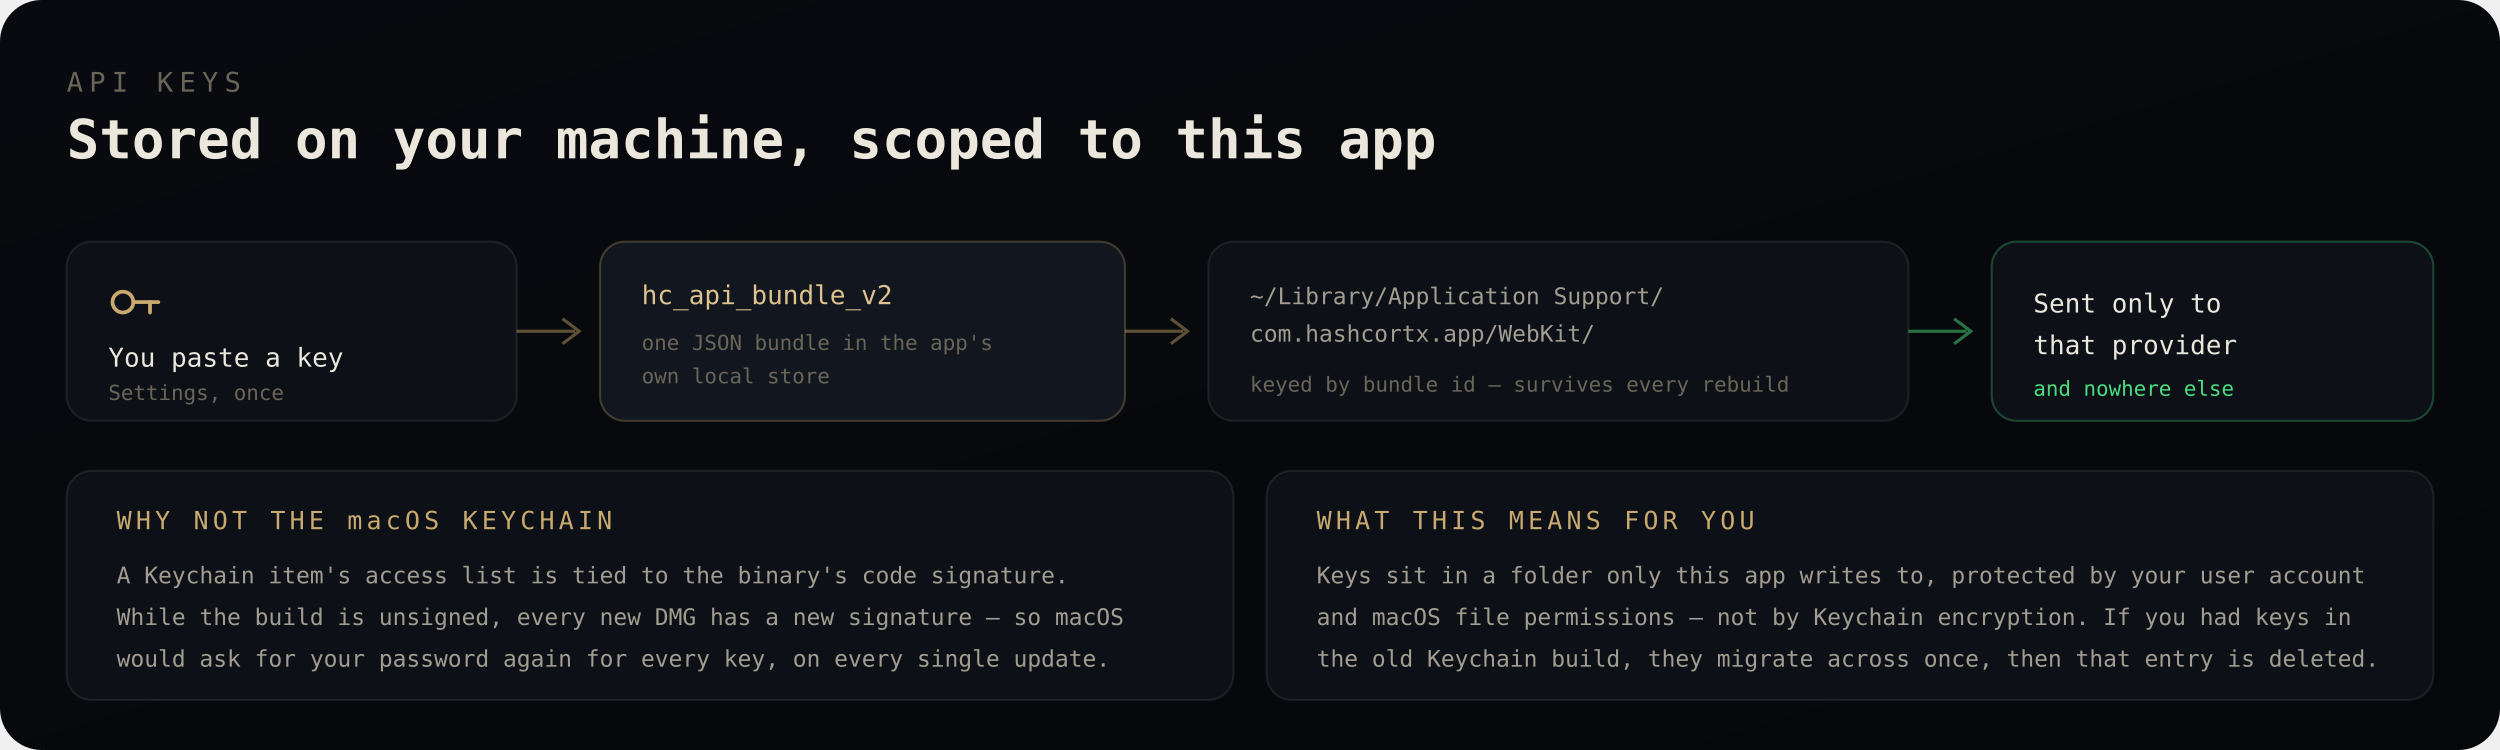
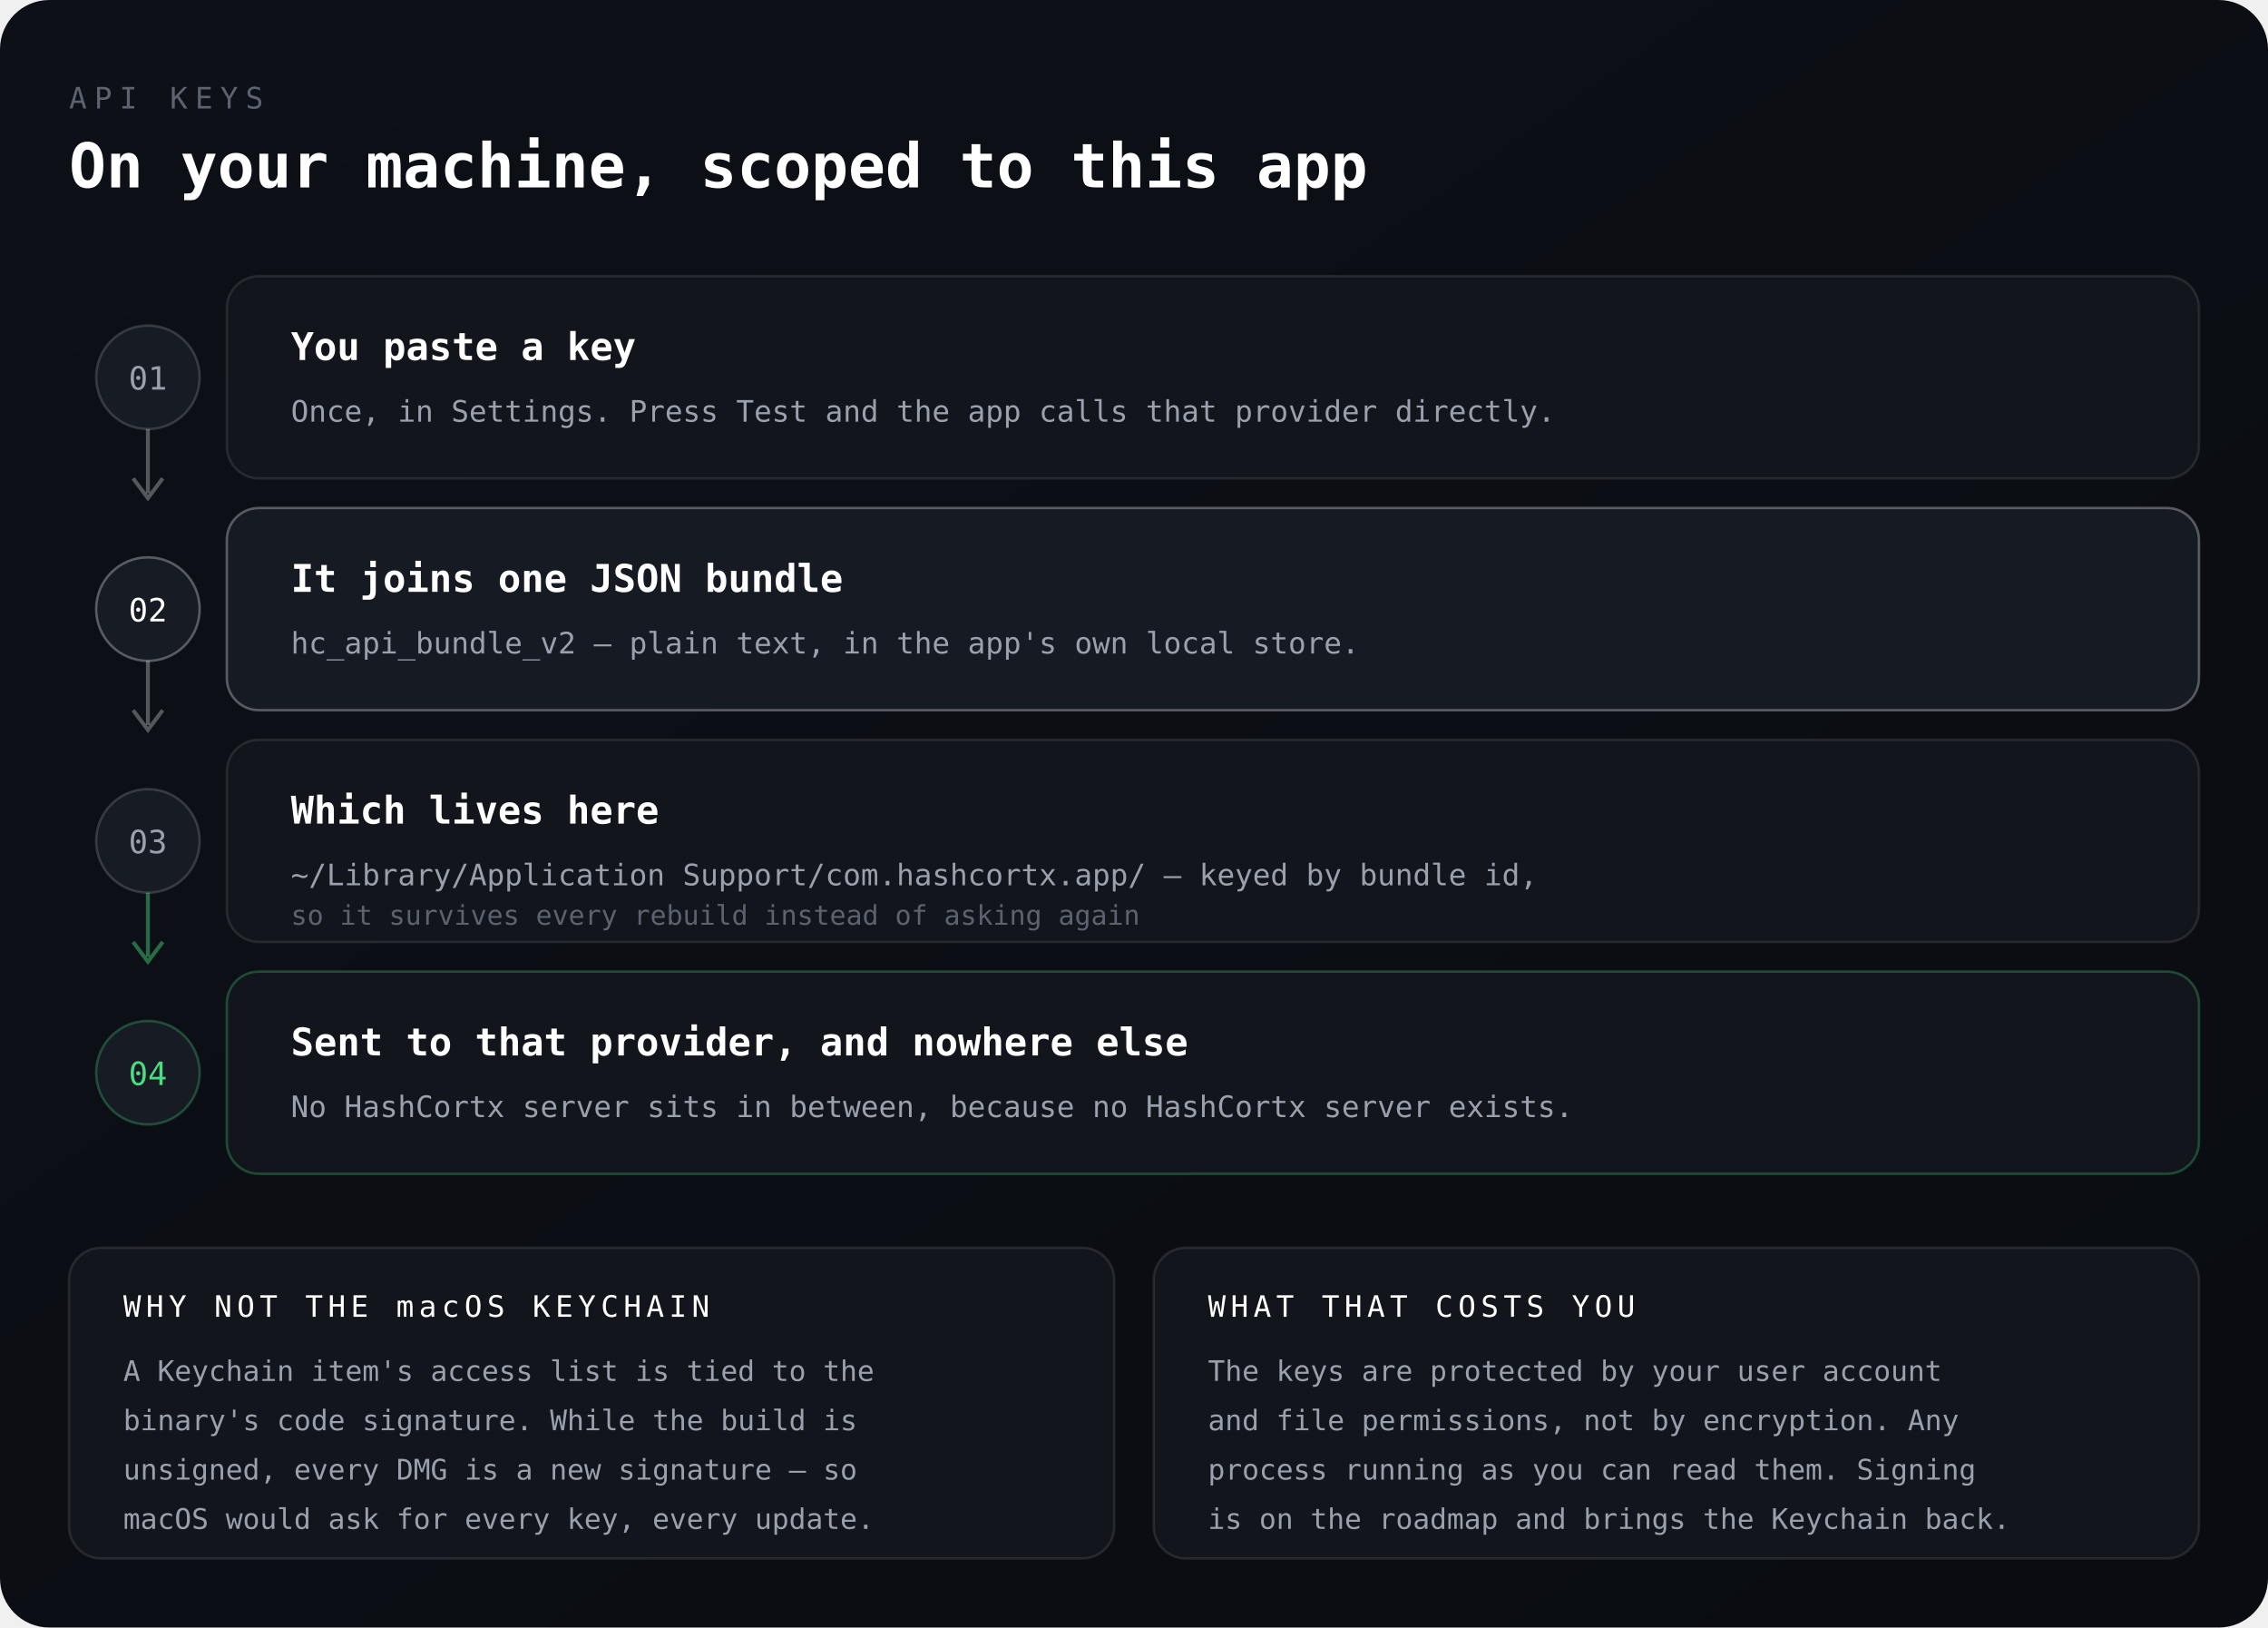
- <svg xmlns="http://www.w3.org/2000/svg" viewBox="0 0 1200 360" width="1200" height="360" role="img" aria-labelledby="kTitle kDesc">
+ <svg xmlns="http://www.w3.org/2000/svg" viewBox="0 0 920 660" width="920" height="660" role="img" aria-labelledby="kTitle kDesc">
  <defs>
    <linearGradient id="kBg" x1="0" y1="0" x2="1" y2="1">
-       <stop offset="0" stop-color="#080a0f" />
-       <stop offset="1" stop-color="#06070a" />
+       <stop offset="0" stop-color="#0d1017" />
+       <stop offset="1" stop-color="#0a0c11" />
    </linearGradient>
    <linearGradient id="kRule" x1="0" y1="0" x2="1" y2="0">
-       <stop offset="0" stop-color="#c9a96e" stop-opacity="0.55" />
-       <stop offset="1" stop-color="#c9a96e" stop-opacity="0" />
+       <stop offset="0" stop-color="#ffffff" stop-opacity="0.32" />
+       <stop offset="1" stop-color="#ffffff" stop-opacity="0" />
    </linearGradient>
  </defs>
-   <rect x="0" y="0" width="1200" height="360" rx="20" fill="url(#kBg)" />
-   <text x="32" y="44" font-family="ui-monospace, SFMono-Regular, Menlo, monospace" font-size="13" fill="#6b6558" letter-spacing="3">API KEYS</text>
-   <text x="32" y="76" font-family="ui-monospace, SFMono-Regular, Menlo, monospace" font-size="26" font-weight="700" fill="#ece7dc">Stored on your machine, scoped to this app</text>
-   <line x1="32" y1="92" x2="1168" y2="92" stroke="url(#kRule)" />
+   <rect x="0" y="0" width="920" height="660" rx="20" fill="url(#kBg)" />
+   <text x="28" y="44" font-family="ui-monospace, SFMono-Regular, Menlo, monospace" font-size="12" fill="#5c636e" letter-spacing="3">API KEYS</text>
+   <text x="28" y="76" font-family="ui-monospace, SFMono-Regular, Menlo, monospace" font-size="25" font-weight="700" fill="#ffffff">On your machine, scoped to this app</text>
+   <line x1="28" y1="94" x2="892" y2="94" stroke="url(#kRule)" />
  <g font-family="ui-monospace, SFMono-Regular, Menlo, monospace">
-     <rect x="32" y="116" width="216" height="86" rx="12" fill="#0d1117" stroke="#ffffff" stroke-opacity="0.08" />
-     <g transform="translate(52,136)" fill="none" stroke="#c9a96e" stroke-width="1.8" stroke-linecap="round">
-       <circle cx="7" cy="9" r="5" />
-       <path d="M12 9 h12" />
-       <path d="M20 9 v5" />
+     <rect x="92" y="112" width="800" height="82" rx="13" fill="#12151c" stroke="#ffffff" stroke-opacity="0.10" />
+     <circle cx="60" cy="153" r="21" fill="#171b24" stroke="#ffffff" stroke-opacity="0.16" />
+     <text x="60" y="158" font-size="13" fill="#9aa1ac" text-anchor="middle">01</text>
+     <text x="118" y="146" font-size="15.5" font-weight="700" fill="#ffffff">You paste a key</text>
+     <text x="118" y="171" font-size="12" fill="#9aa1ac">Once, in Settings. Press Test and the app calls that provider directly.</text>
+     <g stroke="#ffffff" stroke-opacity="0.30" stroke-width="1.6" fill="none">
+       <path d="M60 174 L60 200" />
+       <path d="M54 194 L60 202 L66 194" />
    </g>
-     <text x="52" y="176" font-size="12.5" fill="#ece7dc">You paste a key</text>
-     <text x="52" y="192" font-size="10" fill="#6b6558">Settings, once</text>
-     <g stroke="#c9a96e" stroke-opacity="0.45" stroke-width="1.5" fill="none">
-       <path d="M248 159 L276 159" />
-       <path d="M270 153 L278 159 L270 165" />
+     <rect x="92" y="206" width="800" height="82" rx="13" fill="#161a22" stroke="#ffffff" stroke-opacity="0.30" />
+     <circle cx="60" cy="247" r="21" fill="#171b24" stroke="#ffffff" stroke-opacity="0.30" />
+     <text x="60" y="252" font-size="13" fill="#ffffff" text-anchor="middle">02</text>
+     <text x="118" y="240" font-size="15.5" font-weight="700" fill="#ffffff">It joins one JSON bundle</text>
+     <text x="118" y="265" font-size="12" fill="#9aa1ac">hc_api_bundle_v2 — plain text, in the app's own local store.</text>
+     <g stroke="#ffffff" stroke-opacity="0.30" stroke-width="1.6" fill="none">
+       <path d="M60 268 L60 294" />
+       <path d="M54 288 L60 296 L66 288" />
    </g>
-     <rect x="288" y="116" width="252" height="86" rx="12" fill="#12161f" stroke="#c9a96e" stroke-opacity="0.28" />
-     <text x="308" y="146" font-size="12.5" fill="#dfc38e">hc_api_bundle_v2</text>
-     <text x="308" y="168" font-size="10" fill="#6b6558">one JSON bundle in the app's</text>
-     <text x="308" y="184" font-size="10" fill="#6b6558">own local store</text>
-     <g stroke="#c9a96e" stroke-opacity="0.45" stroke-width="1.5" fill="none">
-       <path d="M540 159 L568 159" />
-       <path d="M562 153 L570 159 L562 165" />
+     <rect x="92" y="300" width="800" height="82" rx="13" fill="#12151c" stroke="#ffffff" stroke-opacity="0.10" />
+     <circle cx="60" cy="341" r="21" fill="#171b24" stroke="#ffffff" stroke-opacity="0.16" />
+     <text x="60" y="346" font-size="13" fill="#9aa1ac" text-anchor="middle">03</text>
+     <text x="118" y="334" font-size="15.5" font-weight="700" fill="#ffffff">Which lives here</text>
+     <text x="118" y="359" font-size="12" fill="#9aa1ac">~/Library/Application Support/com.hashcortx.app/ — keyed by bundle id,</text>
+     <text x="118" y="375" font-size="11" fill="#5c636e">so it survives every rebuild instead of asking again</text>
+     <g stroke="#4ade80" stroke-opacity="0.45" stroke-width="1.6" fill="none">
+       <path d="M60 362 L60 388" />
+       <path d="M54 382 L60 390 L66 382" />
    </g>
-     <rect x="580" y="116" width="336" height="86" rx="12" fill="#0d1117" stroke="#ffffff" stroke-opacity="0.08" />
-     <text x="600" y="146" font-size="11" fill="#a39d91">~/Library/Application Support/</text>
-     <text x="600" y="164" font-size="11" fill="#a39d91">com.hashcortx.app/WebKit/</text>
-     <text x="600" y="188" font-size="10" fill="#6b6558">keyed by bundle id — survives every rebuild</text>
-     <g stroke="#4ade80" stroke-opacity="0.5" stroke-width="1.5" fill="none">
-       <path d="M916 159 L944 159" />
-       <path d="M938 153 L946 159 L938 165" />
-     </g>
-     <rect x="956" y="116" width="212" height="86" rx="12" fill="#0d1117" stroke="#4ade80" stroke-opacity="0.28" />
-     <text x="976" y="150" font-size="12.5" fill="#ece7dc">Sent only to</text>
-     <text x="976" y="170" font-size="12.5" fill="#ece7dc">that provider</text>
-     <text x="976" y="190" font-size="10" fill="#4ade80">and nowhere else</text>
-     <rect x="32" y="226" width="560" height="110" rx="12" fill="#0d1117" stroke="#ffffff" stroke-opacity="0.08" />
-     <text x="56" y="254" font-size="12" fill="#c9a96e" letter-spacing="2">WHY NOT THE macOS KEYCHAIN</text>
-     <text x="56" y="280" font-size="11" fill="#a39d91">A Keychain item's access list is tied to the binary's code signature.</text>
-     <text x="56" y="300" font-size="11" fill="#a39d91">While the build is unsigned, every new DMG has a new signature — so macOS</text>
-     <text x="56" y="320" font-size="11" fill="#a39d91">would ask for your password again for every key, on every single update.</text>
-     <rect x="608" y="226" width="560" height="110" rx="12" fill="#0d1117" stroke="#ffffff" stroke-opacity="0.08" />
-     <text x="632" y="254" font-size="12" fill="#c9a96e" letter-spacing="2">WHAT THIS MEANS FOR YOU</text>
-     <text x="632" y="280" font-size="11" fill="#a39d91">Keys sit in a folder only this app writes to, protected by your user account</text>
-     <text x="632" y="300" font-size="11" fill="#a39d91">and macOS file permissions — not by Keychain encryption. If you had keys in</text>
-     <text x="632" y="320" font-size="11" fill="#a39d91">the old Keychain build, they migrate across once, then that entry is deleted.</text>
+     <rect x="92" y="394" width="800" height="82" rx="13" fill="#12151c" stroke="#4ade80" stroke-opacity="0.28" />
+     <circle cx="60" cy="435" r="21" fill="#171b24" stroke="#4ade80" stroke-opacity="0.28" />
+     <text x="60" y="440" font-size="13" fill="#4ade80" text-anchor="middle">04</text>
+     <text x="118" y="428" font-size="15.5" font-weight="700" fill="#ffffff">Sent to that provider, and nowhere else</text>
+     <text x="118" y="453" font-size="12" fill="#9aa1ac">No HashCortx server sits in between, because no HashCortx server exists.</text>
+     <rect x="28" y="506" width="424" height="126" rx="13" fill="#12151c" stroke="#ffffff" stroke-opacity="0.10" />
+     <text x="50" y="534" font-size="12" fill="#ffffff" letter-spacing="2">WHY NOT THE macOS KEYCHAIN</text>
+     <text x="50" y="560" font-size="11.5" fill="#9aa1ac">A Keychain item's access list is tied to the</text>
+     <text x="50" y="580" font-size="11.5" fill="#9aa1ac">binary's code signature. While the build is</text>
+     <text x="50" y="600" font-size="11.5" fill="#9aa1ac">unsigned, every DMG is a new signature — so</text>
+     <text x="50" y="620" font-size="11.5" fill="#9aa1ac">macOS would ask for every key, every update.</text>
+     <rect x="468" y="506" width="424" height="126" rx="13" fill="#12151c" stroke="#ffffff" stroke-opacity="0.10" />
+     <text x="490" y="534" font-size="12" fill="#ffffff" letter-spacing="2">WHAT THAT COSTS YOU</text>
+     <text x="490" y="560" font-size="11.5" fill="#9aa1ac">The keys are protected by your user account</text>
+     <text x="490" y="580" font-size="11.5" fill="#9aa1ac">and file permissions, not by encryption. Any</text>
+     <text x="490" y="600" font-size="11.5" fill="#9aa1ac">process running as you can read them. Signing</text>
+     <text x="490" y="620" font-size="11.5" fill="#9aa1ac">is on the roadmap and brings the Keychain back.</text>
  </g>
</svg>
